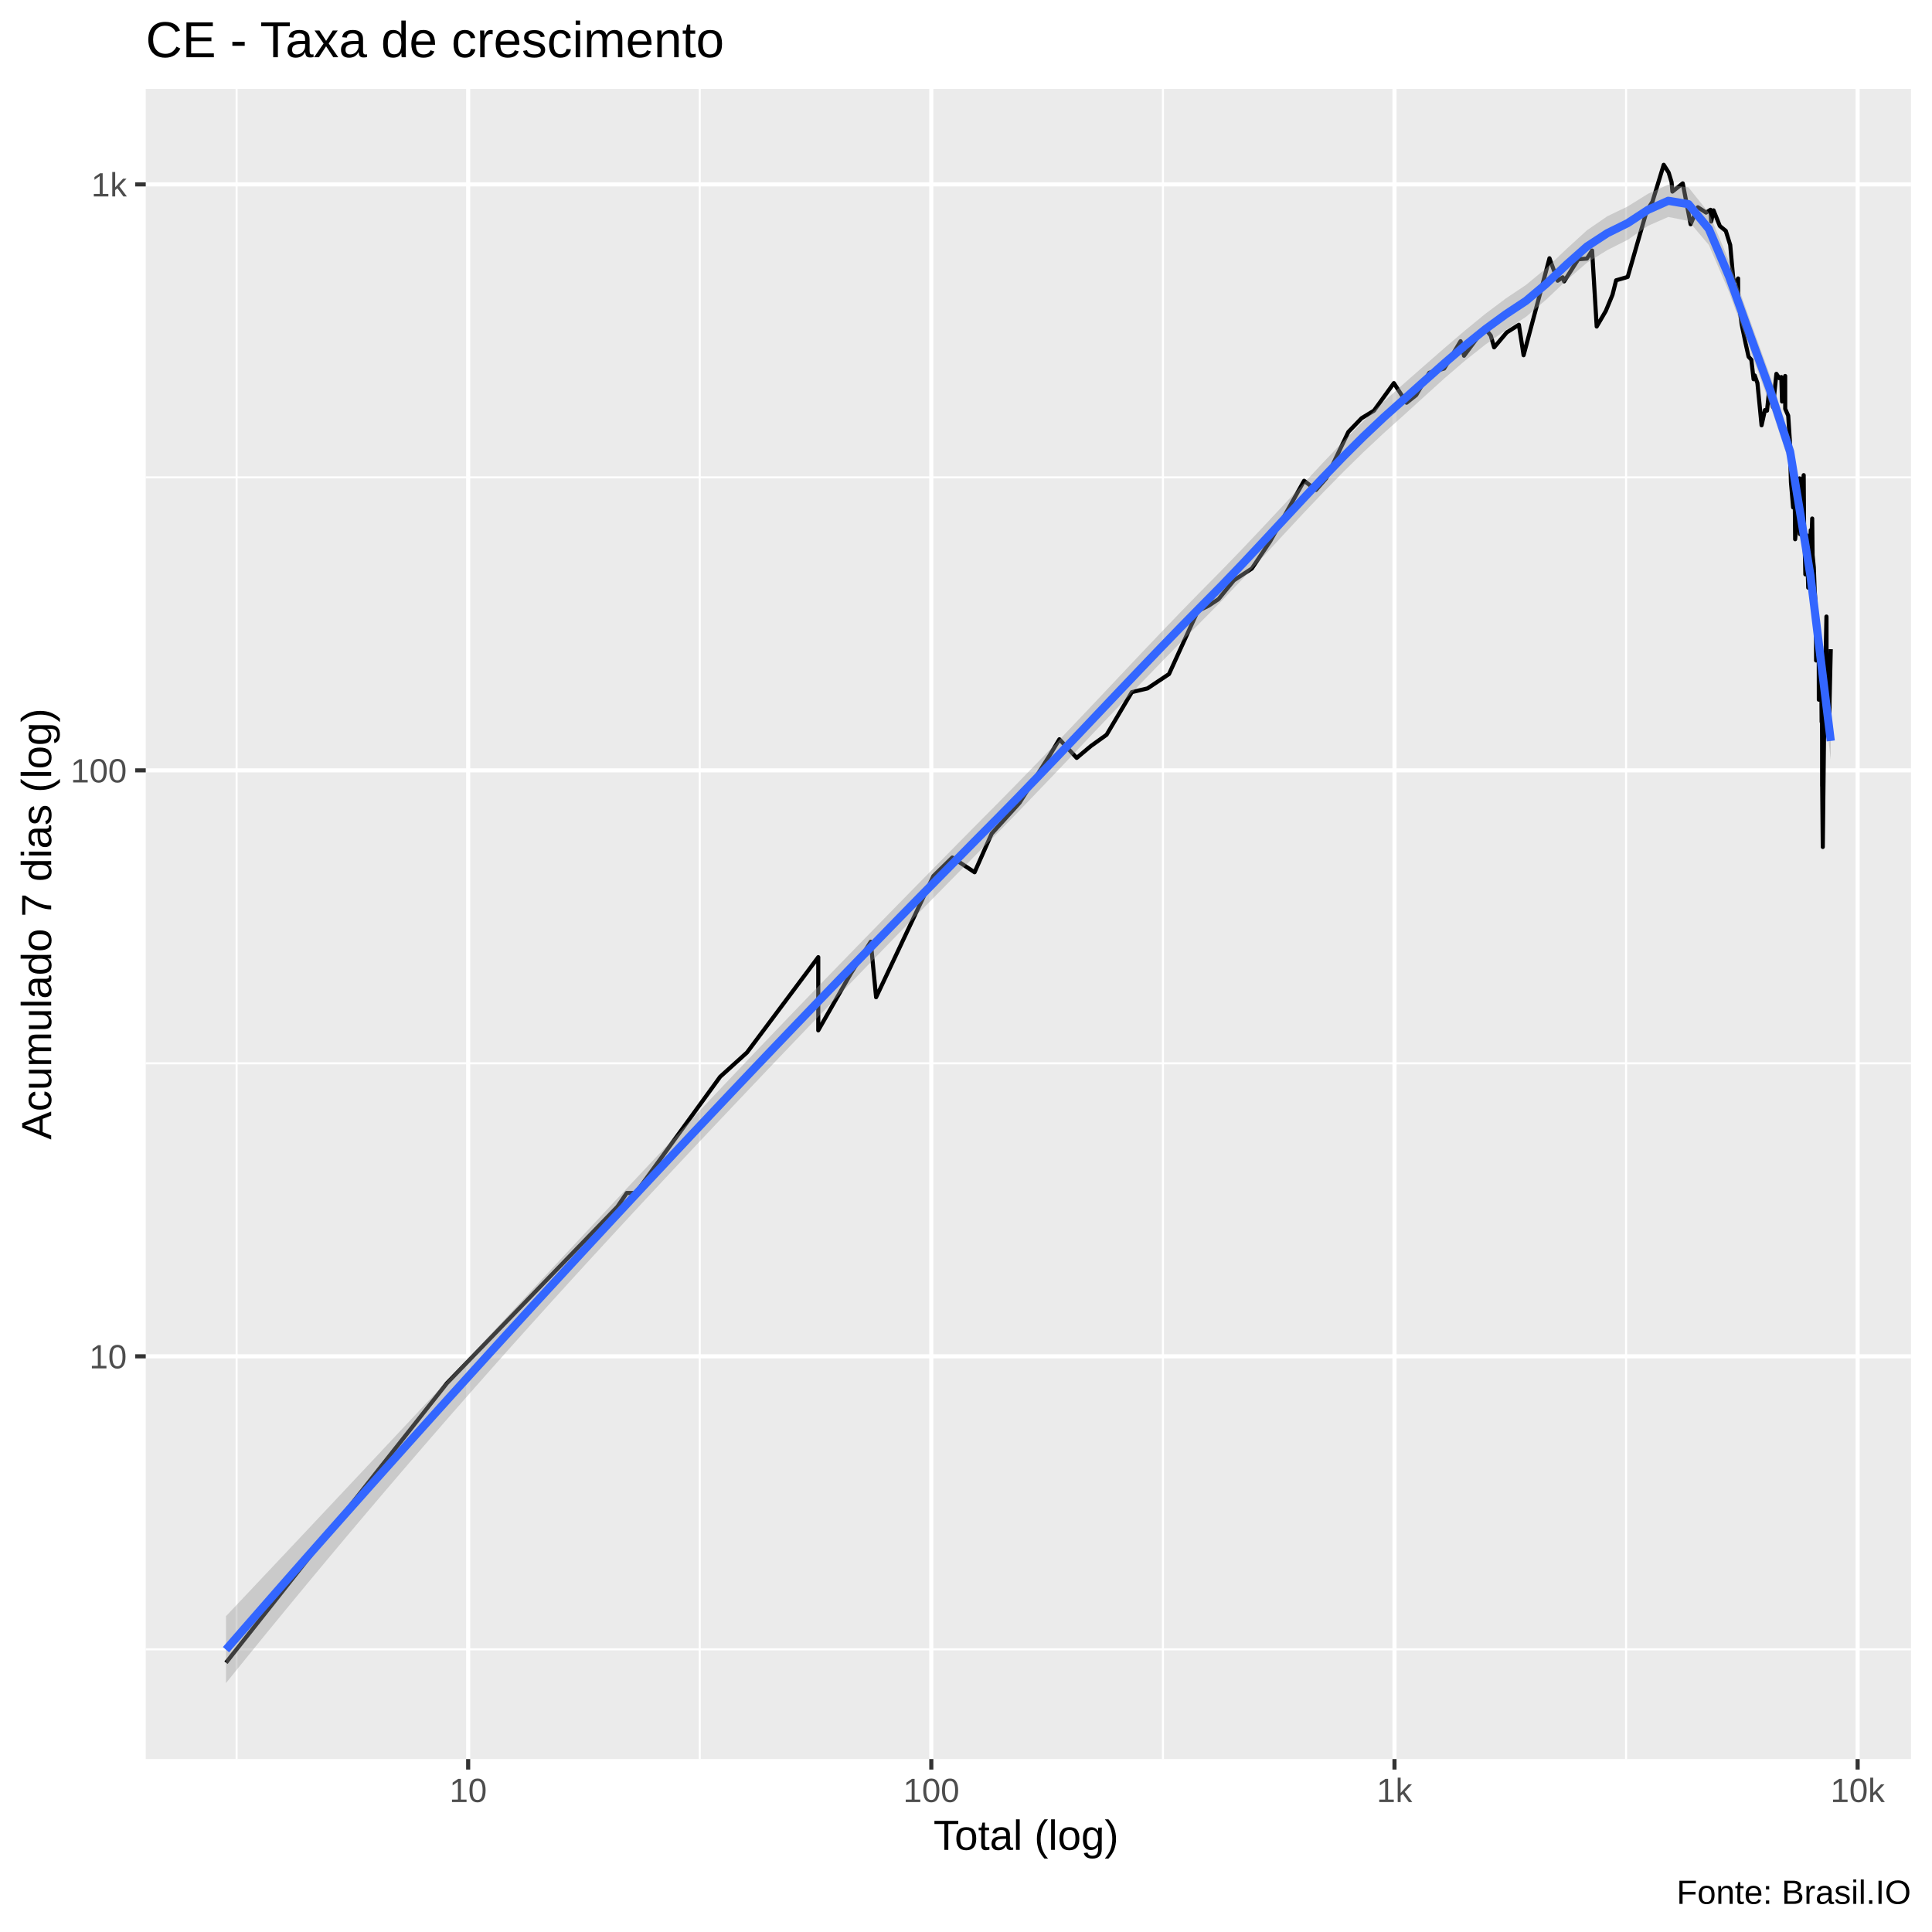
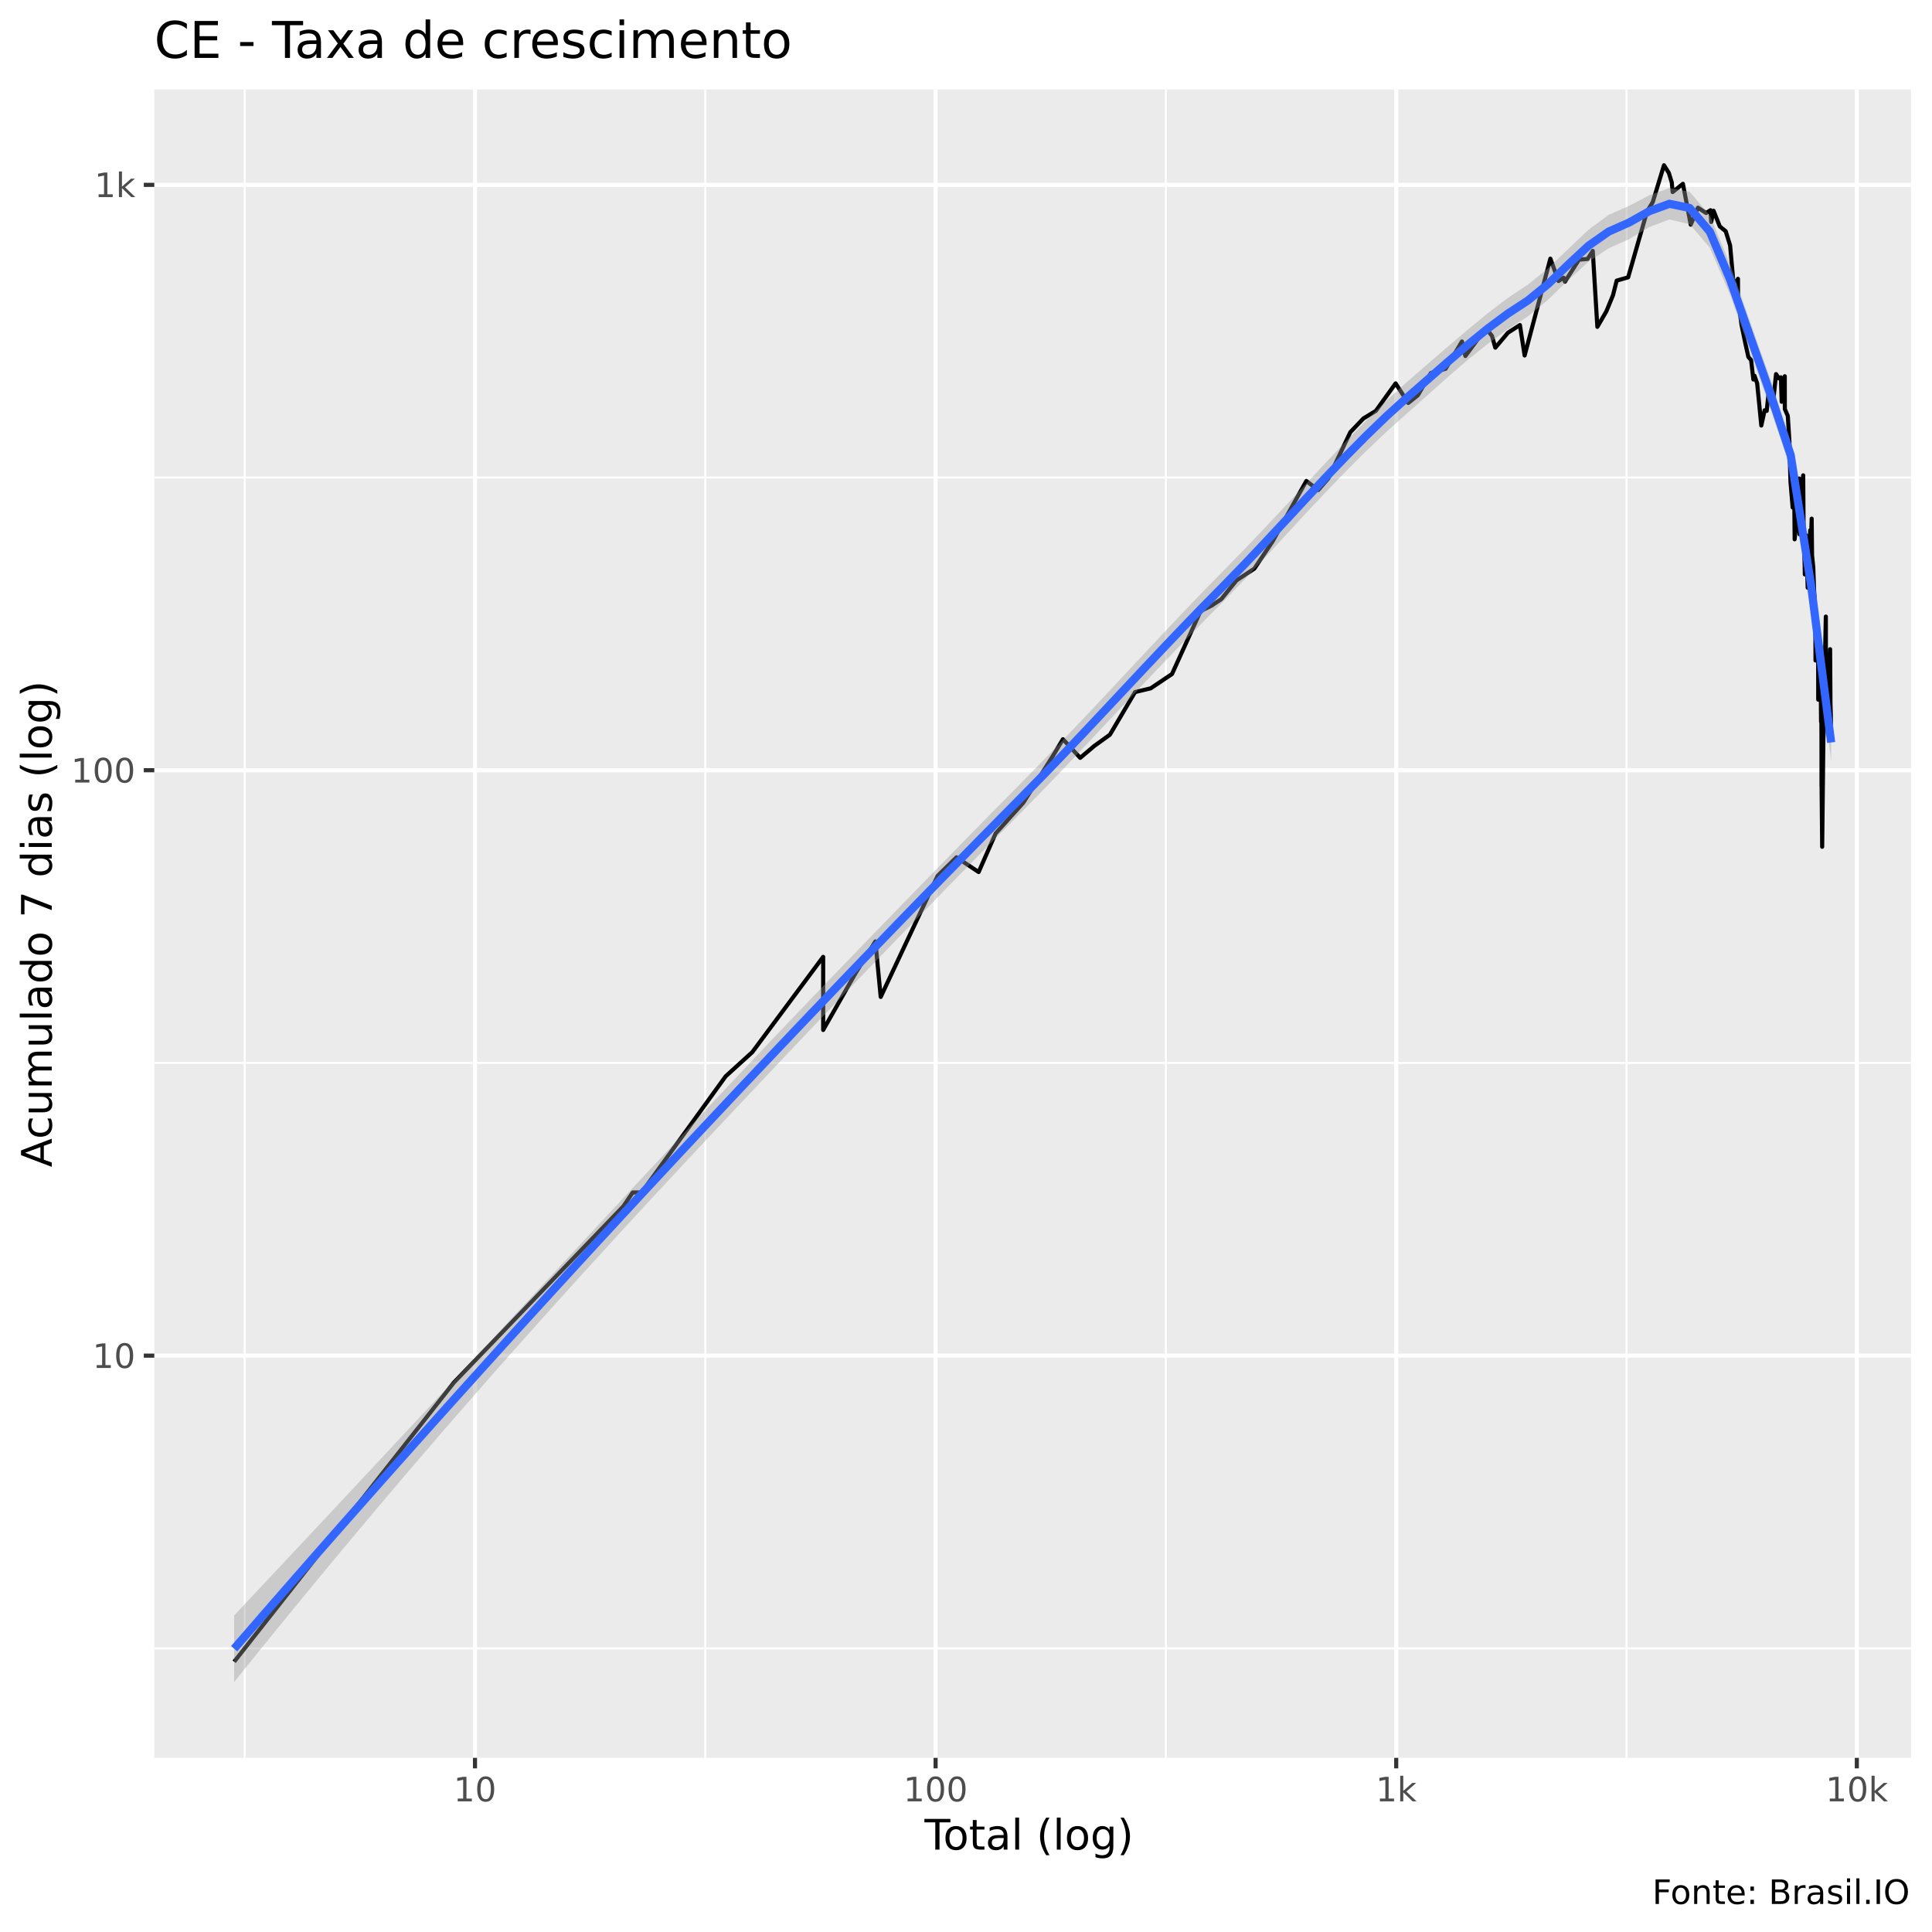
<svg xmlns="http://www.w3.org/2000/svg" viewBox="0 0 504.00 504.00">
  <defs>
    <style type="text/css">
    line, polyline, polygon, path, rect, circle {
      fill: none;
      stroke: #000000;
      stroke-linecap: round;
      stroke-linejoin: round;
      stroke-miterlimit: 10.00;
    }
  </style>
  </defs>
  <rect width="100%" height="100%" style="stroke: none; fill: #FFFFFF;" />
-   <rect x="-0" y="0.00" width="504.00" height="504.00" style="stroke-width: 1.07; stroke: #FFFFFF; fill: #FFFFFF;" />
+   <rect x="0" y="0.00" width="504.00" height="504.00" style="stroke-width: 1.07; stroke: #FFFFFF; fill: #FFFFFF;" />
  <defs>
-     <clipPath id="cpMzguMDJ8NDk4LjUyfDQ1OC44OHwyMy4xOQ==">
-       <rect x="38.02" y="23.19" width="460.50" height="435.69" />
+     <clipPath id="cpNDAuMjV8NDk4LjUyfDQ1OC41N3wyMy4zMw==">
+       <rect x="40.25" y="23.33" width="458.27" height="435.24" />
    </clipPath>
  </defs>
-   <rect x="38.02" y="23.19" width="460.50" height="435.69" style="stroke-width: 1.07; stroke: none; fill: #EBEBEB;" clip-path="url(#cpMzguMDJ8NDk4LjUyfDQ1OC44OHwyMy4xOQ==)" />
-   <polyline points="38.02,430.26 498.52,430.26 " style="stroke-width: 0.53; stroke: #FFFFFF; stroke-linecap: butt;" clip-path="url(#cpMzguMDJ8NDk4LjUyfDQ1OC44OHwyMy4xOQ==)" />
-   <polyline points="38.02,277.39 498.52,277.39 " style="stroke-width: 0.53; stroke: #FFFFFF; stroke-linecap: butt;" clip-path="url(#cpMzguMDJ8NDk4LjUyfDQ1OC44OHwyMy4xOQ==)" />
-   <polyline points="38.02,124.53 498.52,124.53 " style="stroke-width: 0.53; stroke: #FFFFFF; stroke-linecap: butt;" clip-path="url(#cpMzguMDJ8NDk4LjUyfDQ1OC44OHwyMy4xOQ==)" />
-   <polyline points="61.72,458.88 61.72,23.19 " style="stroke-width: 0.53; stroke: #FFFFFF; stroke-linecap: butt;" clip-path="url(#cpMzguMDJ8NDk4LjUyfDQ1OC44OHwyMy4xOQ==)" />
-   <polyline points="182.54,458.88 182.54,23.19 " style="stroke-width: 0.53; stroke: #FFFFFF; stroke-linecap: butt;" clip-path="url(#cpMzguMDJ8NDk4LjUyfDQ1OC44OHwyMy4xOQ==)" />
-   <polyline points="303.37,458.88 303.37,23.19 " style="stroke-width: 0.53; stroke: #FFFFFF; stroke-linecap: butt;" clip-path="url(#cpMzguMDJ8NDk4LjUyfDQ1OC44OHwyMy4xOQ==)" />
-   <polyline points="424.19,458.88 424.19,23.19 " style="stroke-width: 0.53; stroke: #FFFFFF; stroke-linecap: butt;" clip-path="url(#cpMzguMDJ8NDk4LjUyfDQ1OC44OHwyMy4xOQ==)" />
-   <polyline points="38.02,353.82 498.52,353.82 " style="stroke-width: 1.07; stroke: #FFFFFF; stroke-linecap: butt;" clip-path="url(#cpMzguMDJ8NDk4LjUyfDQ1OC44OHwyMy4xOQ==)" />
-   <polyline points="38.02,200.96 498.52,200.96 " style="stroke-width: 1.07; stroke: #FFFFFF; stroke-linecap: butt;" clip-path="url(#cpMzguMDJ8NDk4LjUyfDQ1OC44OHwyMy4xOQ==)" />
-   <polyline points="38.02,48.10 498.52,48.10 " style="stroke-width: 1.07; stroke: #FFFFFF; stroke-linecap: butt;" clip-path="url(#cpMzguMDJ8NDk4LjUyfDQ1OC44OHwyMy4xOQ==)" />
-   <polyline points="122.13,458.88 122.13,23.19 " style="stroke-width: 1.07; stroke: #FFFFFF; stroke-linecap: butt;" clip-path="url(#cpMzguMDJ8NDk4LjUyfDQ1OC44OHwyMy4xOQ==)" />
-   <polyline points="242.95,458.88 242.95,23.19 " style="stroke-width: 1.07; stroke: #FFFFFF; stroke-linecap: butt;" clip-path="url(#cpMzguMDJ8NDk4LjUyfDQ1OC44OHwyMy4xOQ==)" />
-   <polyline points="363.78,458.88 363.78,23.19 " style="stroke-width: 1.07; stroke: #FFFFFF; stroke-linecap: butt;" clip-path="url(#cpMzguMDJ8NDk4LjUyfDQ1OC44OHwyMy4xOQ==)" />
-   <polyline points="484.60,458.88 484.60,23.19 " style="stroke-width: 1.07; stroke: #FFFFFF; stroke-linecap: butt;" clip-path="url(#cpMzguMDJ8NDk4LjUyfDQ1OC44OHwyMy4xOQ==)" />
-   <polyline points="58.95,433.75 58.95,433.75 74.05,414.66 85.76,399.84 85.76,399.84 103.41,377.50 116.60,360.82 161.06,314.80 163.50,311.21 165.84,311.21 187.87,280.89 187.87,280.89 194.87,274.56 213.46,249.69 213.46,268.79 221.94,253.97 227.15,245.66 228.55,260.15 243.48,228.55 248.43,223.70 254.24,227.55 258.70,217.46 265.95,209.45 273.80,197.09 276.36,192.85 280.88,197.72 284.56,194.63 288.67,191.68 295.27,180.55 299.36,179.58 304.96,175.84 312.45,159.41 315.30,158.00 317.88,156.29 321.88,151.39 326.56,148.32 331.35,141.20 340.20,125.42 343.31,127.81 345.95,124.79 351.74,112.68 355.19,109.10 358.42,107.13 363.62,99.94 366.93,105.06 369.44,103.06 372.86,97.24 376.73,96.14 381.02,89.01 381.92,92.80 387.31,85.53 388.90,87.55 389.77,90.62 393.08,86.71 396.23,84.72 397.46,92.67 404.21,67.37 406.35,73.22 407.67,72.35 408.03,73.41 411.71,67.64 413.98,67.46 415.33,65.36 416.53,85.18 418.90,81.13 420.65,76.90 421.60,73.12 424.61,72.25 429.57,55.02 431.07,52.63 434.01,42.99 435.29,44.99 436.06,47.50 436.28,49.98 438.98,47.83 441.03,58.50 442.92,54.07 445.07,55.46 446.22,54.73 446.40,57.80 447.01,54.87 448.66,58.97 450.21,60.23 451.36,63.92 452.20,73.22 453.20,73.22 453.42,72.64 453.45,77.93 454.35,84.61 455.36,89.50 456.15,93.06 456.87,93.85 457.46,98.93 457.68,98.65 457.75,97.94 458.46,99.94 459.06,106.01 459.54,110.95 460.42,106.97 460.96,107.13 461.50,102.00 461.52,100.52 462.03,104.44 462.50,106.17 463.41,97.52 464.16,98.65 464.69,98.36 464.88,104.75 464.89,104.13 465.70,98.08 465.71,106.65 466.49,108.43 466.92,115.01 467.12,122.92 467.20,125.64 467.21,125.85 467.77,132.37 468.12,122.10 468.30,140.67 468.88,134.53 469.20,130.28 469.37,127.59 469.46,124.79 469.57,139.34 470.31,125.64 470.53,123.95 470.64,139.34 470.83,143.96 470.91,147.42 470.96,149.84 471.30,139.60 471.71,153.31 472.05,147.13 472.37,138.30 472.54,139.08 472.59,140.13 472.75,135.27 472.85,144.81 473.17,148.02 473.39,153.96 473.63,157.66 473.72,161.57 473.73,163.81 473.76,172.30 474.01,162.68 474.20,170.18 474.45,167.72 474.48,182.53 474.62,178.15 474.75,170.18 474.75,171.44 475.05,168.53 475.11,176.75 475.21,188.31 475.29,184.06 475.33,193.44 475.34,205.07 475.35,204.37 475.51,220.95 475.82,192.85 475.96,189.41 476.27,170.59 476.46,160.84 476.47,160.84 476.48,161.21 476.49,170.59 476.61,184.06 476.89,172.73 477.03,186.15 477.19,188.86 477.20,188.86 477.21,188.86 477.28,183.04 477.59,169.35 " style="stroke-width: 1.07; stroke-linecap: butt;" clip-path="url(#cpMzguMDJ8NDk4LjUyfDQ1OC44OHwyMy4xOQ==)" />
-   <polygon points="58.95,421.62 64.25,416.00 69.55,410.38 74.85,404.76 80.15,399.13 85.45,393.49 90.75,387.85 96.05,382.21 101.35,376.56 106.65,370.91 111.95,365.25 117.24,359.58 122.54,353.91 127.84,348.24 133.14,342.56 138.44,336.88 143.74,331.20 149.04,325.52 154.34,319.84 159.64,314.16 164.94,308.49 170.24,302.84 175.54,297.19 180.83,291.55 186.13,285.93 191.43,280.33 196.73,274.75 202.03,269.21 207.33,263.68 212.63,258.18 217.93,252.71 223.23,247.25 228.53,241.81 233.83,236.39 239.13,230.98 244.43,225.59 249.72,220.21 255.02,214.85 260.32,209.51 265.62,204.11 270.92,198.65 276.22,193.13 281.52,187.56 286.82,181.96 292.12,176.34 297.42,170.73 302.72,165.15 308.02,159.63 313.31,154.21 318.61,148.85 323.91,143.37 329.21,137.77 334.51,132.10 339.81,126.40 345.11,120.72 350.41,115.16 355.71,109.79 361.01,104.73 366.31,100.00 371.61,95.34 376.90,90.72 382.20,86.19 387.50,81.85 392.80,77.87 398.10,74.32 403.40,69.93 408.70,64.90 414.00,60.06 419.30,56.42 424.60,53.86 429.90,50.56 435.20,48.16 440.49,48.90 445.79,55.54 451.09,68.18 456.39,83.17 461.69,97.84 466.99,114.27 472.29,147.43 477.59,188.38 477.59,198.21 472.29,152.83 466.99,121.39 461.69,105.35 456.39,90.84 451.09,76.24 445.79,63.91 440.49,57.64 435.20,56.60 429.90,58.92 424.60,62.57 419.30,65.24 414.00,68.53 408.70,73.08 403.40,78.12 398.10,82.64 392.80,86.11 387.50,89.88 382.20,94.07 376.90,98.62 371.61,103.40 366.31,108.22 361.01,112.97 355.71,117.93 350.41,123.13 345.11,128.54 339.81,134.12 334.51,139.82 329.21,145.57 323.91,151.27 318.61,156.84 313.31,162.20 308.02,167.56 302.72,172.98 297.42,178.46 292.12,183.99 286.82,189.55 281.52,195.13 276.22,200.72 270.92,206.27 265.62,211.78 260.32,217.21 255.02,222.55 249.72,227.92 244.43,233.30 239.13,238.70 233.83,244.13 228.53,249.59 223.23,255.06 217.93,260.56 212.63,266.08 207.33,271.62 202.03,277.17 196.73,282.75 191.43,288.34 186.13,293.95 180.83,299.57 175.54,305.22 170.24,310.90 164.94,316.60 159.64,322.34 154.34,328.10 149.04,333.90 143.74,339.73 138.44,345.61 133.14,351.52 127.84,357.48 122.54,363.48 117.24,369.52 111.95,375.61 106.65,381.75 101.35,387.93 96.05,394.16 90.75,400.44 85.45,406.76 80.15,413.13 74.85,419.55 69.55,426.01 64.25,432.52 58.95,439.07 " style="stroke-width: 0.00; stroke: none; fill: #999999; fill-opacity: 0.40;" clip-path="url(#cpMzguMDJ8NDk4LjUyfDQ1OC44OHwyMy4xOQ==)" />
-   <polyline points="58.95,421.62 64.25,416.00 69.55,410.38 74.85,404.76 80.15,399.13 85.45,393.49 90.75,387.85 96.05,382.21 101.35,376.56 106.65,370.91 111.95,365.25 117.24,359.58 122.54,353.91 127.84,348.24 133.14,342.56 138.44,336.88 143.74,331.20 149.04,325.52 154.34,319.84 159.64,314.16 164.94,308.49 170.24,302.84 175.54,297.19 180.83,291.55 186.13,285.93 191.43,280.33 196.73,274.75 202.03,269.21 207.33,263.68 212.63,258.18 217.93,252.71 223.23,247.25 228.53,241.81 233.83,236.39 239.13,230.98 244.43,225.59 249.72,220.21 255.02,214.85 260.32,209.51 265.62,204.11 270.92,198.65 276.22,193.13 281.52,187.56 286.82,181.96 292.12,176.34 297.42,170.73 302.72,165.15 308.02,159.63 313.31,154.21 318.61,148.85 323.91,143.37 329.21,137.77 334.51,132.10 339.81,126.40 345.11,120.72 350.41,115.16 355.71,109.79 361.01,104.73 366.31,100.00 371.61,95.34 376.90,90.72 382.20,86.19 387.50,81.85 392.80,77.87 398.10,74.32 403.40,69.93 408.70,64.90 414.00,60.06 419.30,56.42 424.60,53.86 429.90,50.56 435.20,48.16 440.49,48.90 445.79,55.54 451.09,68.18 456.39,83.17 461.69,97.84 466.99,114.27 472.29,147.43 477.59,188.38 " style="stroke-width: 2.13; stroke: none;" clip-path="url(#cpMzguMDJ8NDk4LjUyfDQ1OC44OHwyMy4xOQ==)" />
-   <polyline points="477.59,198.21 472.29,152.83 466.99,121.39 461.69,105.35 456.39,90.84 451.09,76.24 445.79,63.91 440.49,57.64 435.20,56.60 429.90,58.92 424.60,62.57 419.30,65.24 414.00,68.53 408.70,73.08 403.40,78.12 398.10,82.64 392.80,86.11 387.50,89.88 382.20,94.07 376.90,98.62 371.61,103.40 366.31,108.22 361.01,112.97 355.71,117.93 350.41,123.13 345.11,128.54 339.81,134.12 334.51,139.82 329.21,145.57 323.91,151.27 318.61,156.84 313.31,162.20 308.02,167.56 302.72,172.98 297.42,178.46 292.12,183.99 286.82,189.55 281.52,195.13 276.22,200.72 270.92,206.27 265.62,211.78 260.32,217.21 255.02,222.55 249.72,227.92 244.43,233.30 239.13,238.70 233.83,244.13 228.53,249.59 223.23,255.06 217.93,260.56 212.63,266.08 207.33,271.62 202.03,277.17 196.73,282.75 191.43,288.34 186.13,293.95 180.83,299.57 175.54,305.22 170.24,310.90 164.94,316.60 159.64,322.34 154.34,328.10 149.04,333.90 143.74,339.73 138.44,345.61 133.14,351.52 127.84,357.48 122.54,363.48 117.24,369.52 111.95,375.61 106.65,381.75 101.35,387.93 96.05,394.16 90.75,400.44 85.45,406.76 80.15,413.13 74.85,419.55 69.55,426.01 64.25,432.52 58.95,439.07 " style="stroke-width: 2.13; stroke: none;" clip-path="url(#cpMzguMDJ8NDk4LjUyfDQ1OC44OHwyMy4xOQ==)" />
-   <polyline points="58.95,430.35 64.25,424.26 69.55,418.20 74.85,412.15 80.15,406.13 85.45,400.13 90.75,394.15 96.05,388.19 101.35,382.25 106.65,376.33 111.95,370.43 117.24,364.55 122.54,358.70 127.84,352.86 133.14,347.04 138.44,341.24 143.74,335.47 149.04,329.71 154.34,323.97 159.64,318.25 164.94,312.55 170.24,306.87 175.54,301.21 180.83,295.56 186.13,289.94 191.43,284.33 196.73,278.75 202.03,273.19 207.33,267.65 212.63,262.13 217.93,256.63 223.23,251.16 228.53,245.70 233.83,240.26 239.13,234.84 244.43,229.44 249.72,224.07 255.02,218.70 260.32,213.36 265.62,207.95 270.92,202.46 276.22,196.92 281.52,191.35 286.82,185.76 292.12,180.17 297.42,174.60 302.72,169.07 308.02,163.60 313.31,158.21 318.61,152.85 323.91,147.32 329.21,141.67 334.51,135.96 339.81,130.26 345.11,124.63 350.41,119.14 355.71,113.86 361.01,108.85 366.31,104.11 371.61,99.37 376.90,94.67 382.20,90.13 387.50,85.86 392.80,81.99 398.10,78.48 403.40,74.02 408.70,68.99 414.00,64.29 419.30,60.83 424.60,58.21 429.90,54.74 435.20,52.38 440.49,53.27 445.79,59.73 451.09,72.21 456.39,87.00 461.69,101.60 466.99,117.83 472.29,150.13 477.59,193.29 " style="stroke-width: 2.13; stroke: #3366FF; stroke-linecap: butt;" clip-path="url(#cpMzguMDJ8NDk4LjUyfDQ1OC44OHwyMy4xOQ==)" />
+   <rect x="40.25" y="23.33" width="458.27" height="435.24" style="stroke-width: 1.07; stroke: none; fill: #EBEBEB;" clip-path="url(#cpNDAuMjV8NDk4LjUyfDQ1OC41N3wyMy4zMw==)" />
+   <polyline points="40.25,430.01 498.52,430.01 " style="stroke-width: 0.53; stroke: #FFFFFF; stroke-linecap: butt;" clip-path="url(#cpNDAuMjV8NDk4LjUyfDQ1OC41N3wyMy4zMw==)" />
+   <polyline points="40.25,277.29 498.52,277.29 " style="stroke-width: 0.53; stroke: #FFFFFF; stroke-linecap: butt;" clip-path="url(#cpNDAuMjV8NDk4LjUyfDQ1OC41N3wyMy4zMw==)" />
+   <polyline points="40.25,124.57 498.52,124.57 " style="stroke-width: 0.53; stroke: #FFFFFF; stroke-linecap: butt;" clip-path="url(#cpNDAuMjV8NDk4LjUyfDQ1OC41N3wyMy4zMw==)" />
+   <polyline points="63.83,458.57 63.83,23.33 " style="stroke-width: 0.53; stroke: #FFFFFF; stroke-linecap: butt;" clip-path="url(#cpNDAuMjV8NDk4LjUyfDQ1OC41N3wyMy4zMw==)" />
+   <polyline points="183.99,458.57 183.99,23.33 " style="stroke-width: 0.53; stroke: #FFFFFF; stroke-linecap: butt;" clip-path="url(#cpNDAuMjV8NDk4LjUyfDQ1OC41N3wyMy4zMw==)" />
+   <polyline points="304.15,458.57 304.15,23.33 " style="stroke-width: 0.53; stroke: #FFFFFF; stroke-linecap: butt;" clip-path="url(#cpNDAuMjV8NDk4LjUyfDQ1OC41N3wyMy4zMw==)" />
+   <polyline points="424.31,458.57 424.31,23.33 " style="stroke-width: 0.53; stroke: #FFFFFF; stroke-linecap: butt;" clip-path="url(#cpNDAuMjV8NDk4LjUyfDQ1OC41N3wyMy4zMw==)" />
+   <polyline points="40.25,353.65 498.52,353.65 " style="stroke-width: 1.07; stroke: #FFFFFF; stroke-linecap: butt;" clip-path="url(#cpNDAuMjV8NDk4LjUyfDQ1OC41N3wyMy4zMw==)" />
+   <polyline points="40.25,200.93 498.52,200.93 " style="stroke-width: 1.07; stroke: #FFFFFF; stroke-linecap: butt;" clip-path="url(#cpNDAuMjV8NDk4LjUyfDQ1OC41N3wyMy4zMw==)" />
+   <polyline points="40.25,48.22 498.52,48.22 " style="stroke-width: 1.07; stroke: #FFFFFF; stroke-linecap: butt;" clip-path="url(#cpNDAuMjV8NDk4LjUyfDQ1OC41N3wyMy4zMw==)" />
+   <polyline points="123.91,458.57 123.91,23.33 " style="stroke-width: 1.07; stroke: #FFFFFF; stroke-linecap: butt;" clip-path="url(#cpNDAuMjV8NDk4LjUyfDQ1OC41N3wyMy4zMw==)" />
+   <polyline points="244.07,458.57 244.07,23.33 " style="stroke-width: 1.07; stroke: #FFFFFF; stroke-linecap: butt;" clip-path="url(#cpNDAuMjV8NDk4LjUyfDQ1OC41N3wyMy4zMw==)" />
+   <polyline points="364.23,458.57 364.23,23.33 " style="stroke-width: 1.07; stroke: #FFFFFF; stroke-linecap: butt;" clip-path="url(#cpNDAuMjV8NDk4LjUyfDQ1OC41N3wyMy4zMw==)" />
+   <polyline points="484.39,458.57 484.39,23.33 " style="stroke-width: 1.07; stroke: #FFFFFF; stroke-linecap: butt;" clip-path="url(#cpNDAuMjV8NDk4LjUyfDQ1OC41N3wyMy4zMw==)" />
+   <polyline points="61.08,433.50 61.08,433.50 76.10,414.42 87.74,399.62 87.74,399.62 105.30,377.31 118.42,360.64 162.63,314.67 165.06,311.08 167.38,311.08 189.29,280.79 189.29,280.79 196.26,274.46 214.74,249.61 214.74,268.69 223.17,253.89 228.36,245.59 229.75,260.07 244.59,228.49 249.52,223.65 255.30,227.49 259.73,217.41 266.94,209.41 274.75,197.07 277.29,192.83 281.79,197.70 285.45,194.61 289.54,191.66 296.10,180.54 300.17,179.57 305.74,175.83 313.19,159.42 316.02,158.01 318.59,156.30 322.56,151.41 327.22,148.34 331.98,141.23 340.78,125.47 343.88,127.85 346.51,124.83 352.26,112.74 355.69,109.15 358.91,107.19 364.07,100.01 367.37,105.12 369.87,103.12 373.27,97.31 377.11,96.21 381.38,89.08 382.27,92.87 387.64,85.61 389.21,87.63 390.08,90.70 393.38,86.79 396.50,84.80 397.73,92.74 404.44,67.47 406.57,73.31 407.88,72.44 408.24,73.50 411.90,67.74 414.15,67.56 415.50,65.46 416.70,85.27 419.05,81.22 420.79,76.99 421.74,73.21 424.73,72.35 429.67,55.13 431.15,52.74 434.08,43.11 435.35,45.11 436.12,47.62 436.34,50.10 439.02,47.95 441.06,58.61 442.94,54.18 445.08,55.57 446.22,54.84 446.40,57.91 447.01,54.98 448.65,59.07 450.19,60.33 451.33,64.02 452.17,73.31 453.16,73.31 453.38,72.73 453.41,78.02 454.30,84.69 455.31,89.58 456.10,93.14 456.81,93.92 457.40,99.00 457.62,98.72 457.69,98.01 458.39,100.01 458.99,106.07 459.47,111.01 460.34,107.03 460.88,107.19 461.42,102.07 461.43,100.59 461.94,104.50 462.41,106.23 463.32,97.59 464.07,98.72 464.59,98.43 464.78,104.81 464.79,104.19 465.59,98.15 465.61,106.71 466.38,108.49 466.80,115.06 467.00,122.96 467.09,125.68 467.10,125.89 467.65,132.41 468.00,122.15 468.17,140.69 468.76,134.57 469.07,130.32 469.24,127.63 469.34,124.83 469.44,139.37 470.18,125.68 470.40,124.00 470.51,139.37 470.70,143.98 470.78,147.44 470.82,149.86 471.16,139.63 471.57,153.32 471.91,147.15 472.23,138.33 472.39,139.11 472.45,140.16 472.61,135.30 472.71,144.83 473.03,148.04 473.24,153.97 473.48,157.67 473.57,161.58 473.58,163.82 473.61,172.30 473.86,162.69 474.05,170.18 474.30,167.72 474.32,182.52 474.47,178.14 474.59,170.18 474.60,171.44 474.89,168.53 474.96,176.75 475.06,188.29 475.13,184.04 475.17,193.42 475.18,205.04 475.19,204.34 475.35,220.90 475.66,192.83 475.79,189.40 476.11,170.59 476.30,160.85 476.31,160.85 476.31,161.22 476.32,170.59 476.45,184.04 476.73,172.73 476.86,186.13 477.02,188.84 477.03,188.84 477.04,188.84 477.11,183.02 477.42,169.35 477.51,183.53 477.61,186.67 477.69,193.42 " style="stroke-width: 1.07; stroke-linecap: butt;" clip-path="url(#cpNDAuMjV8NDk4LjUyfDQ1OC41N3wyMy4zMw==)" />
+   <polygon points="61.08,421.42 66.36,415.80 71.63,410.18 76.91,404.55 82.18,398.92 87.45,393.29 92.73,387.65 98.00,382.01 103.27,376.36 108.55,370.70 113.82,365.05 119.09,359.38 124.37,353.71 129.64,348.04 134.91,342.36 140.19,336.68 145.46,331.00 150.73,325.32 156.01,319.64 161.28,313.97 166.55,308.30 171.83,302.65 177.10,297.00 182.37,291.37 187.65,285.75 192.92,280.15 198.20,274.57 203.47,269.02 208.74,263.50 214.02,258.00 219.29,252.52 224.56,247.05 229.84,241.61 235.11,236.18 240.38,230.76 245.66,225.35 250.93,219.96 256.20,214.59 261.48,209.23 266.75,203.88 272.02,198.51 277.30,193.04 282.57,187.50 287.84,181.91 293.12,176.27 298.39,170.63 303.67,164.99 308.94,159.41 314.21,153.92 319.49,148.55 324.76,143.15 330.03,137.62 335.31,132.00 340.58,126.35 345.85,120.69 351.13,115.11 356.40,109.69 361.67,104.52 366.95,99.71 372.22,95.14 377.49,90.60 382.77,86.11 388.04,81.77 393.31,77.75 398.59,74.23 403.86,70.00 409.13,64.93 414.41,59.91 419.68,56.04 424.96,53.71 430.23,50.95 435.50,49.05 440.78,50.02 446.05,56.23 451.32,68.91 456.60,84.09 461.87,98.96 467.14,115.17 472.42,149.69 477.69,188.78 477.69,198.61 472.42,155.20 467.14,122.31 461.87,106.72 456.60,91.78 451.32,76.89 446.05,64.65 440.78,58.49 435.50,57.26 430.23,59.24 424.96,62.41 419.68,64.76 414.41,68.27 409.13,73.05 403.86,78.18 398.59,82.53 393.31,85.93 388.04,89.75 382.77,93.98 377.49,98.54 372.22,103.25 366.95,107.91 361.67,112.66 356.40,117.67 351.13,122.93 345.85,128.39 340.58,134.00 335.31,139.71 330.03,145.43 324.76,151.07 319.49,156.53 314.21,161.86 308.94,167.27 303.67,172.76 298.39,178.30 293.12,183.89 287.84,189.51 282.57,195.12 277.30,200.69 272.02,206.18 266.75,211.56 261.48,216.89 256.20,222.23 250.93,227.60 245.66,232.99 240.38,238.41 235.11,243.85 229.84,249.31 224.56,254.80 219.29,260.31 214.02,265.84 208.74,271.38 203.47,276.95 198.20,282.53 192.92,288.12 187.65,293.72 182.37,299.35 177.10,305.00 171.83,310.67 166.55,316.37 161.28,322.10 156.01,327.87 150.73,333.66 145.46,339.50 140.19,345.37 134.91,351.28 129.64,357.23 124.37,363.23 119.09,369.27 113.82,375.36 108.55,381.49 103.27,387.67 98.00,393.90 92.73,400.17 87.45,406.49 82.18,412.86 76.91,419.27 71.63,425.73 66.36,432.24 61.08,438.79 " style="stroke-width: 0.00; stroke: none; fill: #999999; fill-opacity: 0.40;" clip-path="url(#cpNDAuMjV8NDk4LjUyfDQ1OC41N3wyMy4zMw==)" />
+   <polyline points="61.08,421.42 66.36,415.80 71.63,410.18 76.91,404.55 82.18,398.92 87.45,393.29 92.73,387.65 98.00,382.01 103.27,376.36 108.55,370.70 113.82,365.05 119.09,359.38 124.37,353.71 129.64,348.04 134.91,342.36 140.19,336.68 145.46,331.00 150.73,325.32 156.01,319.64 161.28,313.97 166.55,308.30 171.83,302.65 177.10,297.00 182.37,291.37 187.65,285.75 192.92,280.15 198.20,274.57 203.47,269.02 208.74,263.50 214.02,258.00 219.29,252.52 224.56,247.05 229.84,241.61 235.11,236.18 240.38,230.76 245.66,225.35 250.93,219.96 256.20,214.59 261.48,209.23 266.75,203.88 272.02,198.51 277.30,193.04 282.57,187.50 287.84,181.91 293.12,176.27 298.39,170.63 303.67,164.99 308.94,159.41 314.21,153.92 319.49,148.55 324.76,143.15 330.03,137.62 335.31,132.00 340.58,126.35 345.85,120.69 351.13,115.11 356.40,109.69 361.67,104.52 366.95,99.71 372.22,95.14 377.49,90.60 382.77,86.11 388.04,81.77 393.31,77.75 398.59,74.23 403.86,70.00 409.13,64.93 414.41,59.91 419.68,56.04 424.96,53.71 430.23,50.95 435.50,49.05 440.78,50.02 446.05,56.23 451.32,68.91 456.60,84.09 461.87,98.96 467.14,115.17 472.42,149.69 477.69,188.78 " style="stroke-width: 2.13; stroke: none;" clip-path="url(#cpNDAuMjV8NDk4LjUyfDQ1OC41N3wyMy4zMw==)" />
+   <polyline points="477.69,198.61 472.42,155.20 467.14,122.31 461.87,106.72 456.60,91.78 451.32,76.89 446.05,64.65 440.78,58.49 435.50,57.26 430.23,59.24 424.96,62.41 419.68,64.76 414.41,68.27 409.13,73.05 403.86,78.18 398.59,82.53 393.31,85.93 388.04,89.75 382.77,93.98 377.49,98.54 372.22,103.25 366.95,107.91 361.67,112.66 356.40,117.67 351.13,122.93 345.85,128.39 340.58,134.00 335.31,139.71 330.03,145.43 324.76,151.07 319.49,156.53 314.21,161.86 308.94,167.27 303.67,172.76 298.39,178.30 293.12,183.89 287.84,189.51 282.57,195.12 277.30,200.69 272.02,206.18 266.75,211.56 261.48,216.89 256.20,222.23 250.93,227.60 245.66,232.99 240.38,238.41 235.11,243.85 229.84,249.31 224.56,254.80 219.29,260.31 214.02,265.84 208.74,271.38 203.47,276.95 198.20,282.53 192.92,288.12 187.65,293.72 182.37,299.35 177.10,305.00 171.83,310.67 166.55,316.37 161.28,322.10 156.01,327.87 150.73,333.66 145.46,339.50 140.19,345.37 134.91,351.28 129.64,357.23 124.37,363.23 119.09,369.27 113.82,375.36 108.55,381.49 103.27,387.67 98.00,393.90 92.73,400.17 87.45,406.49 82.18,412.86 76.91,419.27 71.63,425.73 66.36,432.24 61.08,438.79 " style="stroke-width: 2.13; stroke: none;" clip-path="url(#cpNDAuMjV8NDk4LjUyfDQ1OC41N3wyMy4zMw==)" />
+   <polyline points="61.08,430.10 66.36,424.02 71.63,417.95 76.91,411.91 82.18,405.89 87.45,399.89 92.73,393.91 98.00,387.95 103.27,382.02 108.55,376.10 113.82,370.20 119.09,364.33 124.37,358.47 129.64,352.64 134.91,346.82 140.19,341.02 145.46,335.25 150.73,329.49 156.01,323.75 161.28,318.04 166.55,312.34 171.83,306.66 177.10,301.00 182.37,295.36 187.65,289.74 192.92,284.13 198.20,278.55 203.47,272.99 208.74,267.44 214.02,261.92 219.29,256.41 224.56,250.92 229.84,245.46 235.11,240.01 240.38,234.58 245.66,229.17 250.93,223.78 256.20,218.41 261.48,213.06 266.75,207.72 272.02,202.34 277.30,196.86 282.57,191.31 287.84,185.71 293.12,180.08 298.39,174.46 303.67,168.87 308.94,163.34 314.21,157.89 319.49,152.54 324.76,147.11 330.03,141.52 335.31,135.86 340.58,130.17 345.85,124.54 351.13,119.02 356.40,113.68 361.67,108.59 366.95,103.81 372.22,99.20 377.49,94.57 382.77,90.05 388.04,85.76 393.31,81.84 398.59,78.38 403.86,74.09 409.13,68.99 414.41,64.09 419.68,60.40 424.96,58.06 430.23,55.10 435.50,53.16 440.78,54.26 446.05,60.44 451.32,72.90 456.60,87.94 461.87,102.84 467.14,118.74 472.42,152.44 477.69,193.69 " style="stroke-width: 2.13; stroke: #3366FF; stroke-linecap: butt;" clip-path="url(#cpNDAuMjV8NDk4LjUyfDQ1OC41N3wyMy4zMw==)" />
  <defs>
    <clipPath id="cpMC4wMHw1MDQuMDB8NTA0LjAwfDAuMDA=">
      <rect x="0.00" y="0.00" width="504.00" height="504.00" />
    </clipPath>
  </defs>
  <g clip-path="url(#cpMC4wMHw1MDQuMDB8NTA0LjAwfDAuMDA=)">
-     <text x="23.30" y="356.97" style="font-size: 8.80px; fill: #4D4D4D; font-family: Arial;" textLength="9.79px" lengthAdjust="spacingAndGlyphs">10</text>
+     <text x="24.13" y="356.86" style="font-size: 8.80px; fill: #4D4D4D; font-family: DejaVu Sans;" textLength="11.20px" lengthAdjust="spacingAndGlyphs">10</text>
  </g>
  <g clip-path="url(#cpMC4wMHw1MDQuMDB8NTA0LjAwfDAuMDA=)">
-     <text x="18.41" y="204.11" style="font-size: 8.80px; fill: #4D4D4D; font-family: Arial;" textLength="14.68px" lengthAdjust="spacingAndGlyphs">100</text>
+     <text x="18.53" y="204.14" style="font-size: 8.80px; fill: #4D4D4D; font-family: DejaVu Sans;" textLength="16.80px" lengthAdjust="spacingAndGlyphs">100</text>
  </g>
  <g clip-path="url(#cpMC4wMHw1MDQuMDB8NTA0LjAwfDAuMDA=)">
-     <text x="23.80" y="51.25" style="font-size: 8.80px; fill: #4D4D4D; font-family: Arial;" textLength="9.29px" lengthAdjust="spacingAndGlyphs">1k</text>
+     <text x="24.63" y="51.42" style="font-size: 8.80px; fill: #4D4D4D; font-family: DejaVu Sans;" textLength="10.69px" lengthAdjust="spacingAndGlyphs">1k</text>
  </g>
-   <polyline points="35.28,353.82 38.02,353.82 " style="stroke-width: 1.07; stroke: #333333; stroke-linecap: butt;" clip-path="url(#cpMC4wMHw1MDQuMDB8NTA0LjAwfDAuMDA=)" />
-   <polyline points="35.28,200.96 38.02,200.96 " style="stroke-width: 1.07; stroke: #333333; stroke-linecap: butt;" clip-path="url(#cpMC4wMHw1MDQuMDB8NTA0LjAwfDAuMDA=)" />
-   <polyline points="35.28,48.10 38.02,48.10 " style="stroke-width: 1.07; stroke: #333333; stroke-linecap: butt;" clip-path="url(#cpMC4wMHw1MDQuMDB8NTA0LjAwfDAuMDA=)" />
-   <polyline points="122.13,461.62 122.13,458.88 " style="stroke-width: 1.07; stroke: #333333; stroke-linecap: butt;" clip-path="url(#cpMC4wMHw1MDQuMDB8NTA0LjAwfDAuMDA=)" />
-   <polyline points="242.95,461.62 242.95,458.88 " style="stroke-width: 1.07; stroke: #333333; stroke-linecap: butt;" clip-path="url(#cpMC4wMHw1MDQuMDB8NTA0LjAwfDAuMDA=)" />
-   <polyline points="363.78,461.62 363.78,458.88 " style="stroke-width: 1.07; stroke: #333333; stroke-linecap: butt;" clip-path="url(#cpMC4wMHw1MDQuMDB8NTA0LjAwfDAuMDA=)" />
-   <polyline points="484.60,461.62 484.60,458.88 " style="stroke-width: 1.07; stroke: #333333; stroke-linecap: butt;" clip-path="url(#cpMC4wMHw1MDQuMDB8NTA0LjAwfDAuMDA=)" />
+   <polyline points="37.51,353.65 40.25,353.65 " style="stroke-width: 1.07; stroke: #333333; stroke-linecap: butt;" clip-path="url(#cpMC4wMHw1MDQuMDB8NTA0LjAwfDAuMDA=)" />
+   <polyline points="37.51,200.93 40.25,200.93 " style="stroke-width: 1.07; stroke: #333333; stroke-linecap: butt;" clip-path="url(#cpMC4wMHw1MDQuMDB8NTA0LjAwfDAuMDA=)" />
+   <polyline points="37.51,48.22 40.25,48.22 " style="stroke-width: 1.07; stroke: #333333; stroke-linecap: butt;" clip-path="url(#cpMC4wMHw1MDQuMDB8NTA0LjAwfDAuMDA=)" />
+   <polyline points="123.91,461.31 123.91,458.57 " style="stroke-width: 1.07; stroke: #333333; stroke-linecap: butt;" clip-path="url(#cpMC4wMHw1MDQuMDB8NTA0LjAwfDAuMDA=)" />
+   <polyline points="244.07,461.31 244.07,458.57 " style="stroke-width: 1.07; stroke: #333333; stroke-linecap: butt;" clip-path="url(#cpMC4wMHw1MDQuMDB8NTA0LjAwfDAuMDA=)" />
+   <polyline points="364.23,461.31 364.23,458.57 " style="stroke-width: 1.07; stroke: #333333; stroke-linecap: butt;" clip-path="url(#cpMC4wMHw1MDQuMDB8NTA0LjAwfDAuMDA=)" />
+   <polyline points="484.39,461.31 484.39,458.57 " style="stroke-width: 1.07; stroke: #333333; stroke-linecap: butt;" clip-path="url(#cpMC4wMHw1MDQuMDB8NTA0LjAwfDAuMDA=)" />
  <g clip-path="url(#cpMC4wMHw1MDQuMDB8NTA0LjAwfDAuMDA=)">
-     <text x="117.24" y="470.11" style="font-size: 8.80px; fill: #4D4D4D; font-family: Arial;" textLength="9.79px" lengthAdjust="spacingAndGlyphs">10</text>
+     <text x="118.31" y="469.92" style="font-size: 8.80px; fill: #4D4D4D; font-family: DejaVu Sans;" textLength="11.20px" lengthAdjust="spacingAndGlyphs">10</text>
  </g>
  <g clip-path="url(#cpMC4wMHw1MDQuMDB8NTA0LjAwfDAuMDA=)">
-     <text x="235.61" y="470.11" style="font-size: 8.80px; fill: #4D4D4D; font-family: Arial;" textLength="14.68px" lengthAdjust="spacingAndGlyphs">100</text>
+     <text x="235.67" y="469.92" style="font-size: 8.80px; fill: #4D4D4D; font-family: DejaVu Sans;" textLength="16.80px" lengthAdjust="spacingAndGlyphs">100</text>
  </g>
  <g clip-path="url(#cpMC4wMHw1MDQuMDB8NTA0LjAwfDAuMDA=)">
-     <text x="359.13" y="470.11" style="font-size: 8.80px; fill: #4D4D4D; font-family: Arial;" textLength="9.29px" lengthAdjust="spacingAndGlyphs">1k</text>
+     <text x="358.88" y="469.92" style="font-size: 8.80px; fill: #4D4D4D; font-family: DejaVu Sans;" textLength="10.69px" lengthAdjust="spacingAndGlyphs">1k</text>
  </g>
  <g clip-path="url(#cpMC4wMHw1MDQuMDB8NTA0LjAwfDAuMDA=)">
-     <text x="477.51" y="470.11" style="font-size: 8.80px; fill: #4D4D4D; font-family: Arial;" textLength="14.19px" lengthAdjust="spacingAndGlyphs">10k</text>
+     <text x="476.24" y="469.92" style="font-size: 8.80px; fill: #4D4D4D; font-family: DejaVu Sans;" textLength="16.29px" lengthAdjust="spacingAndGlyphs">10k</text>
  </g>
  <g clip-path="url(#cpMC4wMHw1MDQuMDB8NTA0LjAwfDAuMDA=)">
-     <text x="243.51" y="482.57" style="font-size: 11.00px; font-family: Arial;" textLength="49.52px" lengthAdjust="spacingAndGlyphs">Total (log)</text>
+     <text x="241.18" y="482.51" style="font-size: 11.00px; font-family: DejaVu Sans;" textLength="56.41px" lengthAdjust="spacingAndGlyphs">Total (log)</text>
  </g>
  <g clip-path="url(#cpMC4wMHw1MDQuMDB8NTA0LjAwfDAuMDA=)">
-     <text transform="translate(13.35,297.28) rotate(-90)" style="font-size: 11.00px; font-family: Arial;" textLength="112.50px" lengthAdjust="spacingAndGlyphs">Acumulado 7 dias (log)</text>
+     <text transform="translate(13.50,304.49) rotate(-90)" style="font-size: 11.00px; font-family: DejaVu Sans;" textLength="127.09px" lengthAdjust="spacingAndGlyphs">Acumulado 7 dias (log)</text>
  </g>
  <g clip-path="url(#cpMC4wMHw1MDQuMDB8NTA0LjAwfDAuMDA=)">
-     <text x="38.02" y="14.93" style="font-size: 13.20px; font-family: Arial;" textLength="152.59px" lengthAdjust="spacingAndGlyphs">CE - Taxa de crescimento</text>
+     <text x="40.25" y="15.10" style="font-size: 13.20px; font-family: DejaVu Sans;" textLength="168.86px" lengthAdjust="spacingAndGlyphs">CE - Taxa de crescimento</text>
  </g>
  <g clip-path="url(#cpMC4wMHw1MDQuMDB8NTA0LjAwfDAuMDA=)">
-     <text x="437.39" y="496.67" style="font-size: 8.80px; font-family: Arial;" textLength="61.13px" lengthAdjust="spacingAndGlyphs">Fonte: Brasil.IO</text>
+     <text x="431.03" y="496.69" style="font-size: 8.80px; font-family: DejaVu Sans;" textLength="67.49px" lengthAdjust="spacingAndGlyphs">Fonte: Brasil.IO</text>
  </g>
</svg>
